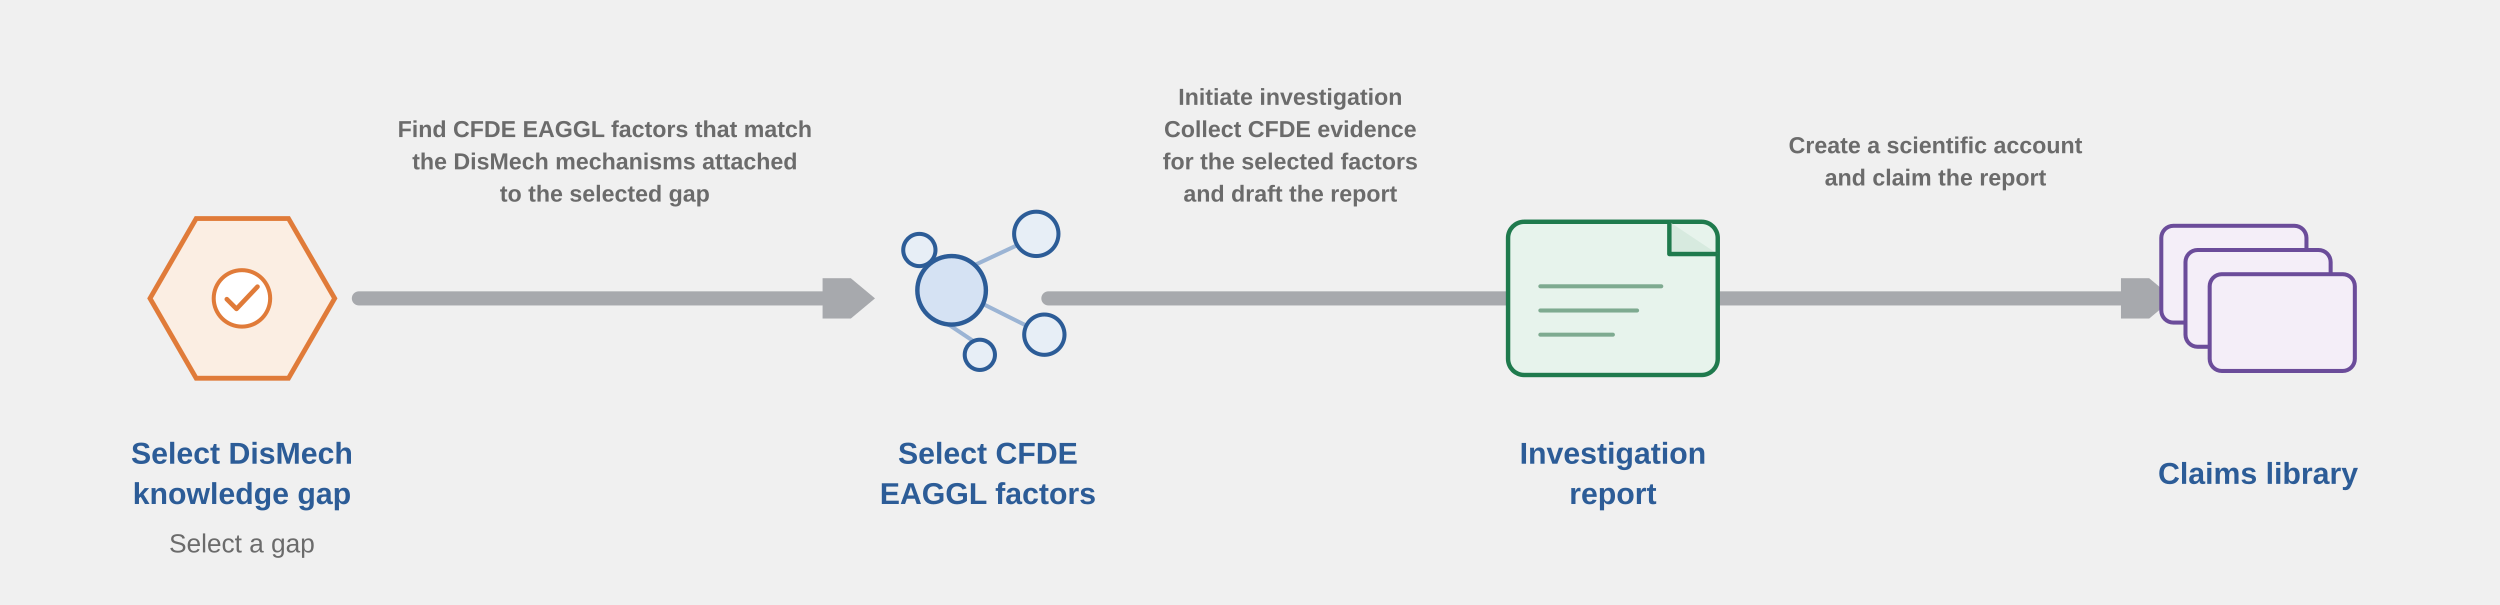
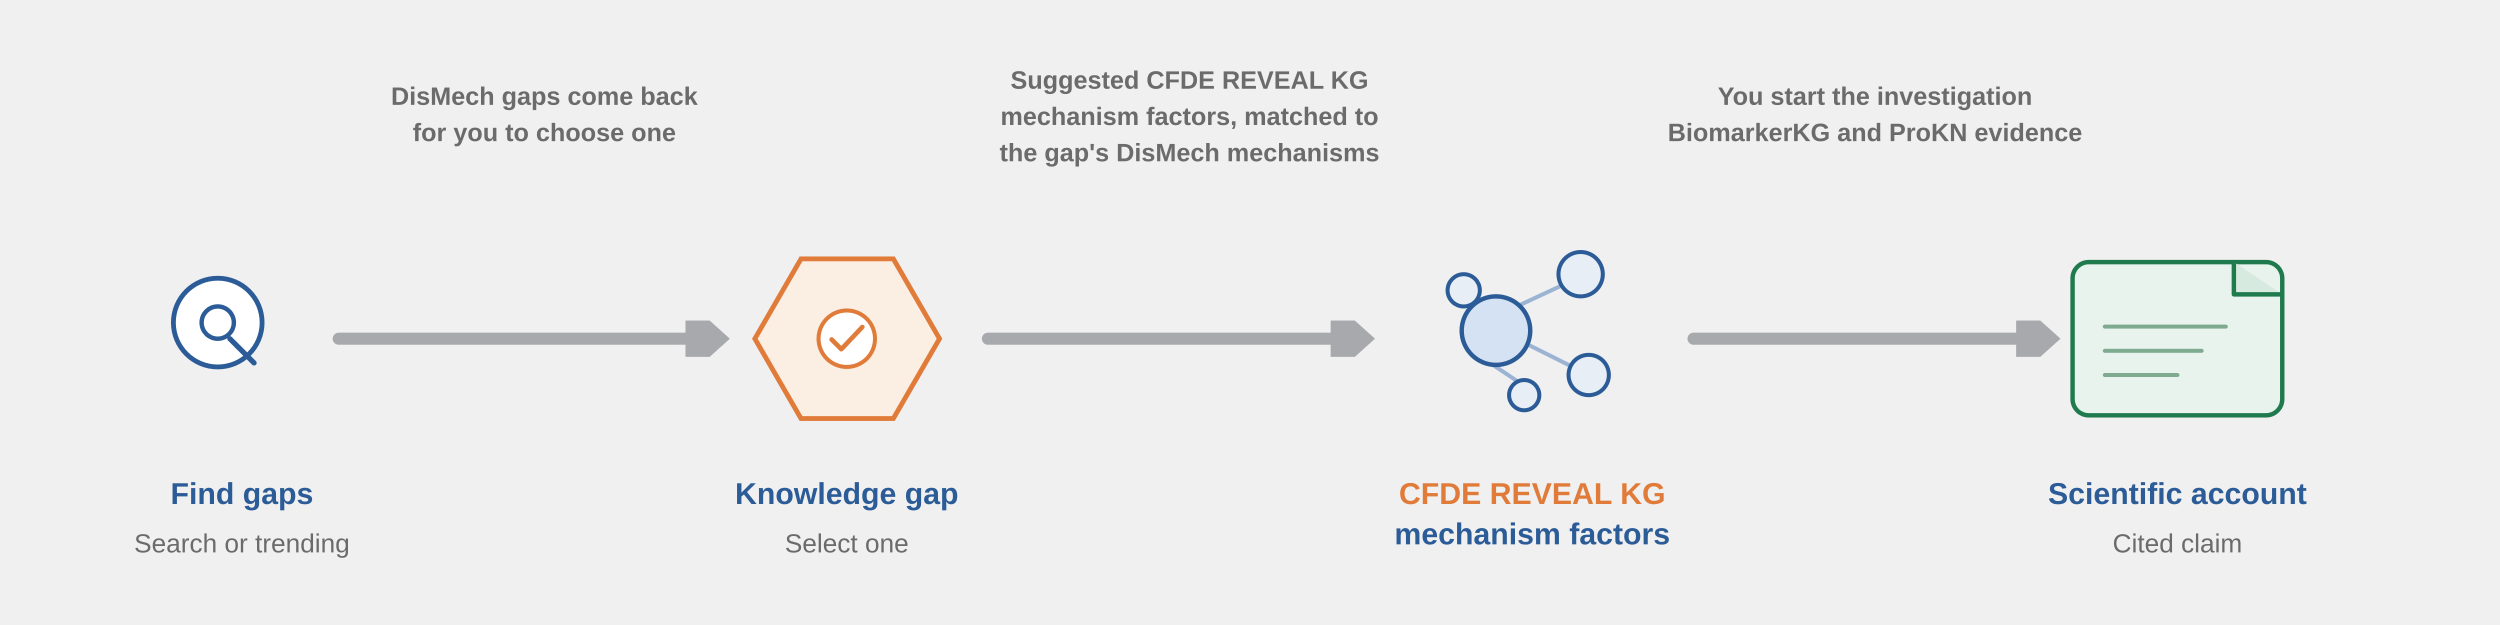
- <svg xmlns="http://www.w3.org/2000/svg" viewBox="0 0 1240 300" fill="none">
+ <svg xmlns="http://www.w3.org/2000/svg" viewBox="0 0 1240 310" fill="none">
  <g font-family="Segoe UI, Arial, sans-serif">
-     <g fill="#6b6b6b" font-size="11.5" font-weight="600">
-       <text x="300" y="68" text-anchor="middle">Find CFDE EAGGL factors that match</text>
-       <text x="300" y="84" text-anchor="middle">the DisMech mechanisms attached</text>
-       <text x="300" y="100" text-anchor="middle">to the selected gap</text>
-       <text x="640" y="52" text-anchor="middle">Initiate investigation</text>
-       <text x="640" y="68" text-anchor="middle">Collect CFDE evidence</text>
-       <text x="640" y="84" text-anchor="middle">for the selected factors</text>
-       <text x="640" y="100" text-anchor="middle">and draft the report</text>
-       <text x="960" y="76" text-anchor="middle">Create a scientific account</text>
-       <text x="960" y="92" text-anchor="middle">and claim the report</text>
+     <g fill="#6b6b6b" font-size="12.5" font-weight="600">
+       <text x="270" y="52" text-anchor="middle">DisMech gaps come back</text>
+       <text x="270" y="70" text-anchor="middle">for you to choose one</text>
+       <text x="590" y="44" text-anchor="middle">Suggested CFDE REVEAL KG</text>
+       <text x="590" y="62" text-anchor="middle">mechanism factors, matched to</text>
+       <text x="590" y="80" text-anchor="middle">the gap's DisMech mechanisms</text>
+       <text x="930" y="52" text-anchor="middle">You start the investigation</text>
+       <text x="930" y="70" text-anchor="middle">BiomarkerKG and ProKN evidence</text>
    </g>
-     <g stroke="#a7a9ad" stroke-width="7" stroke-linecap="round">
-       <line x1="178" y1="148" x2="408" y2="148" />
-       <line x1="520" y1="148" x2="748" y2="148" />
-       <line x1="852" y1="148" x2="1052" y2="148" />
+     <g stroke="#a7a9ad" stroke-width="6" stroke-linecap="round">
+       <line x1="168" y1="168" x2="340" y2="168" />
+       <line x1="490" y1="168" x2="660" y2="168" />
+       <line x1="840" y1="168" x2="1000" y2="168" />
    </g>
    <g fill="#a7a9ad">
-       <path d="M408 138h14l12 10-12 10h-14z" />
-       <path d="M748 138h14l12 10-12 10h-14z" />
-       <path d="M1052 138h14l12 10-12 10h-14z" />
+       <path d="M340 159h12l10 9-10 9h-12z" />
+       <path d="M660 159h12l10 9-10 9h-12z" />
+       <path d="M1000 159h12l10 9-10 9h-12z" />
    </g>
-     <polygon points="166,148 143.1,187.6 97.3,187.6 74.4,148 97.3,108.4 143.1,108.4" fill="#fbeee3" stroke="#e07b39" stroke-width="2.4" />
-     <circle cx="120" cy="148" r="14" fill="#fff" stroke="#e07b39" stroke-width="2" />
-     <path d="M112.5 148.4l4.8 4.8 10.4-11" stroke="#e07b39" stroke-width="2.3" stroke-linecap="round" stroke-linejoin="round" />
+     <circle cx="108" cy="160" r="22" fill="#fff" stroke="#2c5c97" stroke-width="2.4" />
+     <circle cx="108" cy="160" r="8" fill="none" stroke="#2c5c97" stroke-width="2.2" />
+     <path d="M114 168l12 12" stroke="#2c5c97" stroke-width="2.6" stroke-linecap="round" />
+     <polygon points="466,168 443.1,207.6 397.3,207.6 374.4,168 397.3,128.4 443.1,128.4" fill="#fbeee3" stroke="#e07b39" stroke-width="2.4" />
+     <circle cx="420" cy="168" r="14" fill="#fff" stroke="#e07b39" stroke-width="2" />
+     <path d="M412.5 168.4l4.8 4.8 10.4-11" stroke="#e07b39" stroke-width="2.3" stroke-linecap="round" stroke-linejoin="round" />
    <g stroke="#9bb4d4" stroke-width="2">
-       <line x1="478" y1="134" x2="508" y2="120" />
-       <line x1="478" y1="146" x2="514" y2="164" />
-       <line x1="466" y1="158" x2="490" y2="174" />
-       <line x1="460" y1="128" x2="472" y2="140" />
+       <line x1="748" y1="154" x2="778" y2="140" />
+       <line x1="748" y1="166" x2="784" y2="184" />
+       <line x1="736" y1="178" x2="760" y2="194" />
+       <line x1="730" y1="148" x2="742" y2="160" />
    </g>
-     <circle cx="456" cy="124" r="8" fill="#e7eef6" stroke="#2c5c97" stroke-width="2" />
-     <circle cx="472" cy="144" r="17" fill="#d5e2f3" stroke="#2c5c97" stroke-width="2.2" />
-     <circle cx="514" cy="116" r="11" fill="#e7eef6" stroke="#2c5c97" stroke-width="2" />
-     <circle cx="518" cy="166" r="10" fill="#e7eef6" stroke="#2c5c97" stroke-width="2" />
-     <circle cx="486" cy="176" r="7.5" fill="#e7eef6" stroke="#2c5c97" stroke-width="2" />
-     <rect x="748" y="110" width="104" height="76" rx="8" fill="#e7f3ec" stroke="#1f7a4d" stroke-width="2.2" />
-     <path d="M828 110v16h24" fill="#d7eadf" stroke="#1f7a4d" stroke-width="2.2" stroke-linejoin="round" />
+     <circle cx="726" cy="144" r="8" fill="#e7eef6" stroke="#2c5c97" stroke-width="2" />
+     <circle cx="742" cy="164" r="17" fill="#d5e2f3" stroke="#2c5c97" stroke-width="2.2" />
+     <circle cx="784" cy="136" r="11" fill="#e7eef6" stroke="#2c5c97" stroke-width="2" />
+     <circle cx="788" cy="186" r="10" fill="#e7eef6" stroke="#2c5c97" stroke-width="2" />
+     <circle cx="756" cy="196" r="7.5" fill="#e7eef6" stroke="#2c5c97" stroke-width="2" />
+     <rect x="1028" y="130" width="104" height="76" rx="8" fill="#e7f3ec" stroke="#1f7a4d" stroke-width="2.2" />
+     <path d="M1108 130v16h24" fill="#d7eadf" stroke="#1f7a4d" stroke-width="2.2" stroke-linejoin="round" />
    <g stroke="#7eaa90" stroke-width="2" stroke-linecap="round">
-       <line x1="764" y1="142" x2="824" y2="142" />
-       <line x1="764" y1="154" x2="812" y2="154" />
-       <line x1="764" y1="166" x2="800" y2="166" />
+       <line x1="1044" y1="162" x2="1104" y2="162" />
+       <line x1="1044" y1="174" x2="1092" y2="174" />
+       <line x1="1044" y1="186" x2="1080" y2="186" />
    </g>
-     <g fill="#f4eef8" stroke="#6b4c9a" stroke-width="2">
-       <rect x="1072" y="112" width="72" height="48" rx="6" />
-       <rect x="1084" y="124" width="72" height="48" rx="6" />
-       <rect x="1096" y="136" width="72" height="48" rx="6" />
+     <g font-size="15" font-weight="700" text-anchor="middle">
+       <text x="120" y="250" fill="#2c5c97">Find gaps</text>
+       <text x="420" y="250" fill="#2c5c97">Knowledge gap</text>
+       <text x="760" y="250" fill="#e07b39">CFDE REVEAL KG</text>
+       <text x="760" y="270" fill="#2c5c97">mechanism factors</text>
+       <text x="1080" y="250" fill="#2c5c97">Scientific account</text>
    </g>
-     <g fill="#2c5c97" font-size="15" font-weight="700">
-       <text x="120" y="230" text-anchor="middle">Select DisMech</text>
-       <text x="120" y="250" text-anchor="middle">knowledge gap</text>
-       <text x="490" y="230" text-anchor="middle">Select CFDE</text>
-       <text x="490" y="250" text-anchor="middle">EAGGL factors</text>
-       <text x="800" y="230" text-anchor="middle">Investigation</text>
-       <text x="800" y="250" text-anchor="middle">report</text>
-       <text x="1120" y="240" text-anchor="middle">Claims library</text>
+     <g fill="#6b6b6b" font-size="13" text-anchor="middle">
+       <text x="120" y="274">Search or trending</text>
+       <text x="420" y="274">Select one</text>
+       <text x="1080" y="274">Cited claim</text>
    </g>
-     <text x="120" y="274" text-anchor="middle" fill="#6b6b6b" font-size="13">Select a gap</text>
  </g>
</svg>
